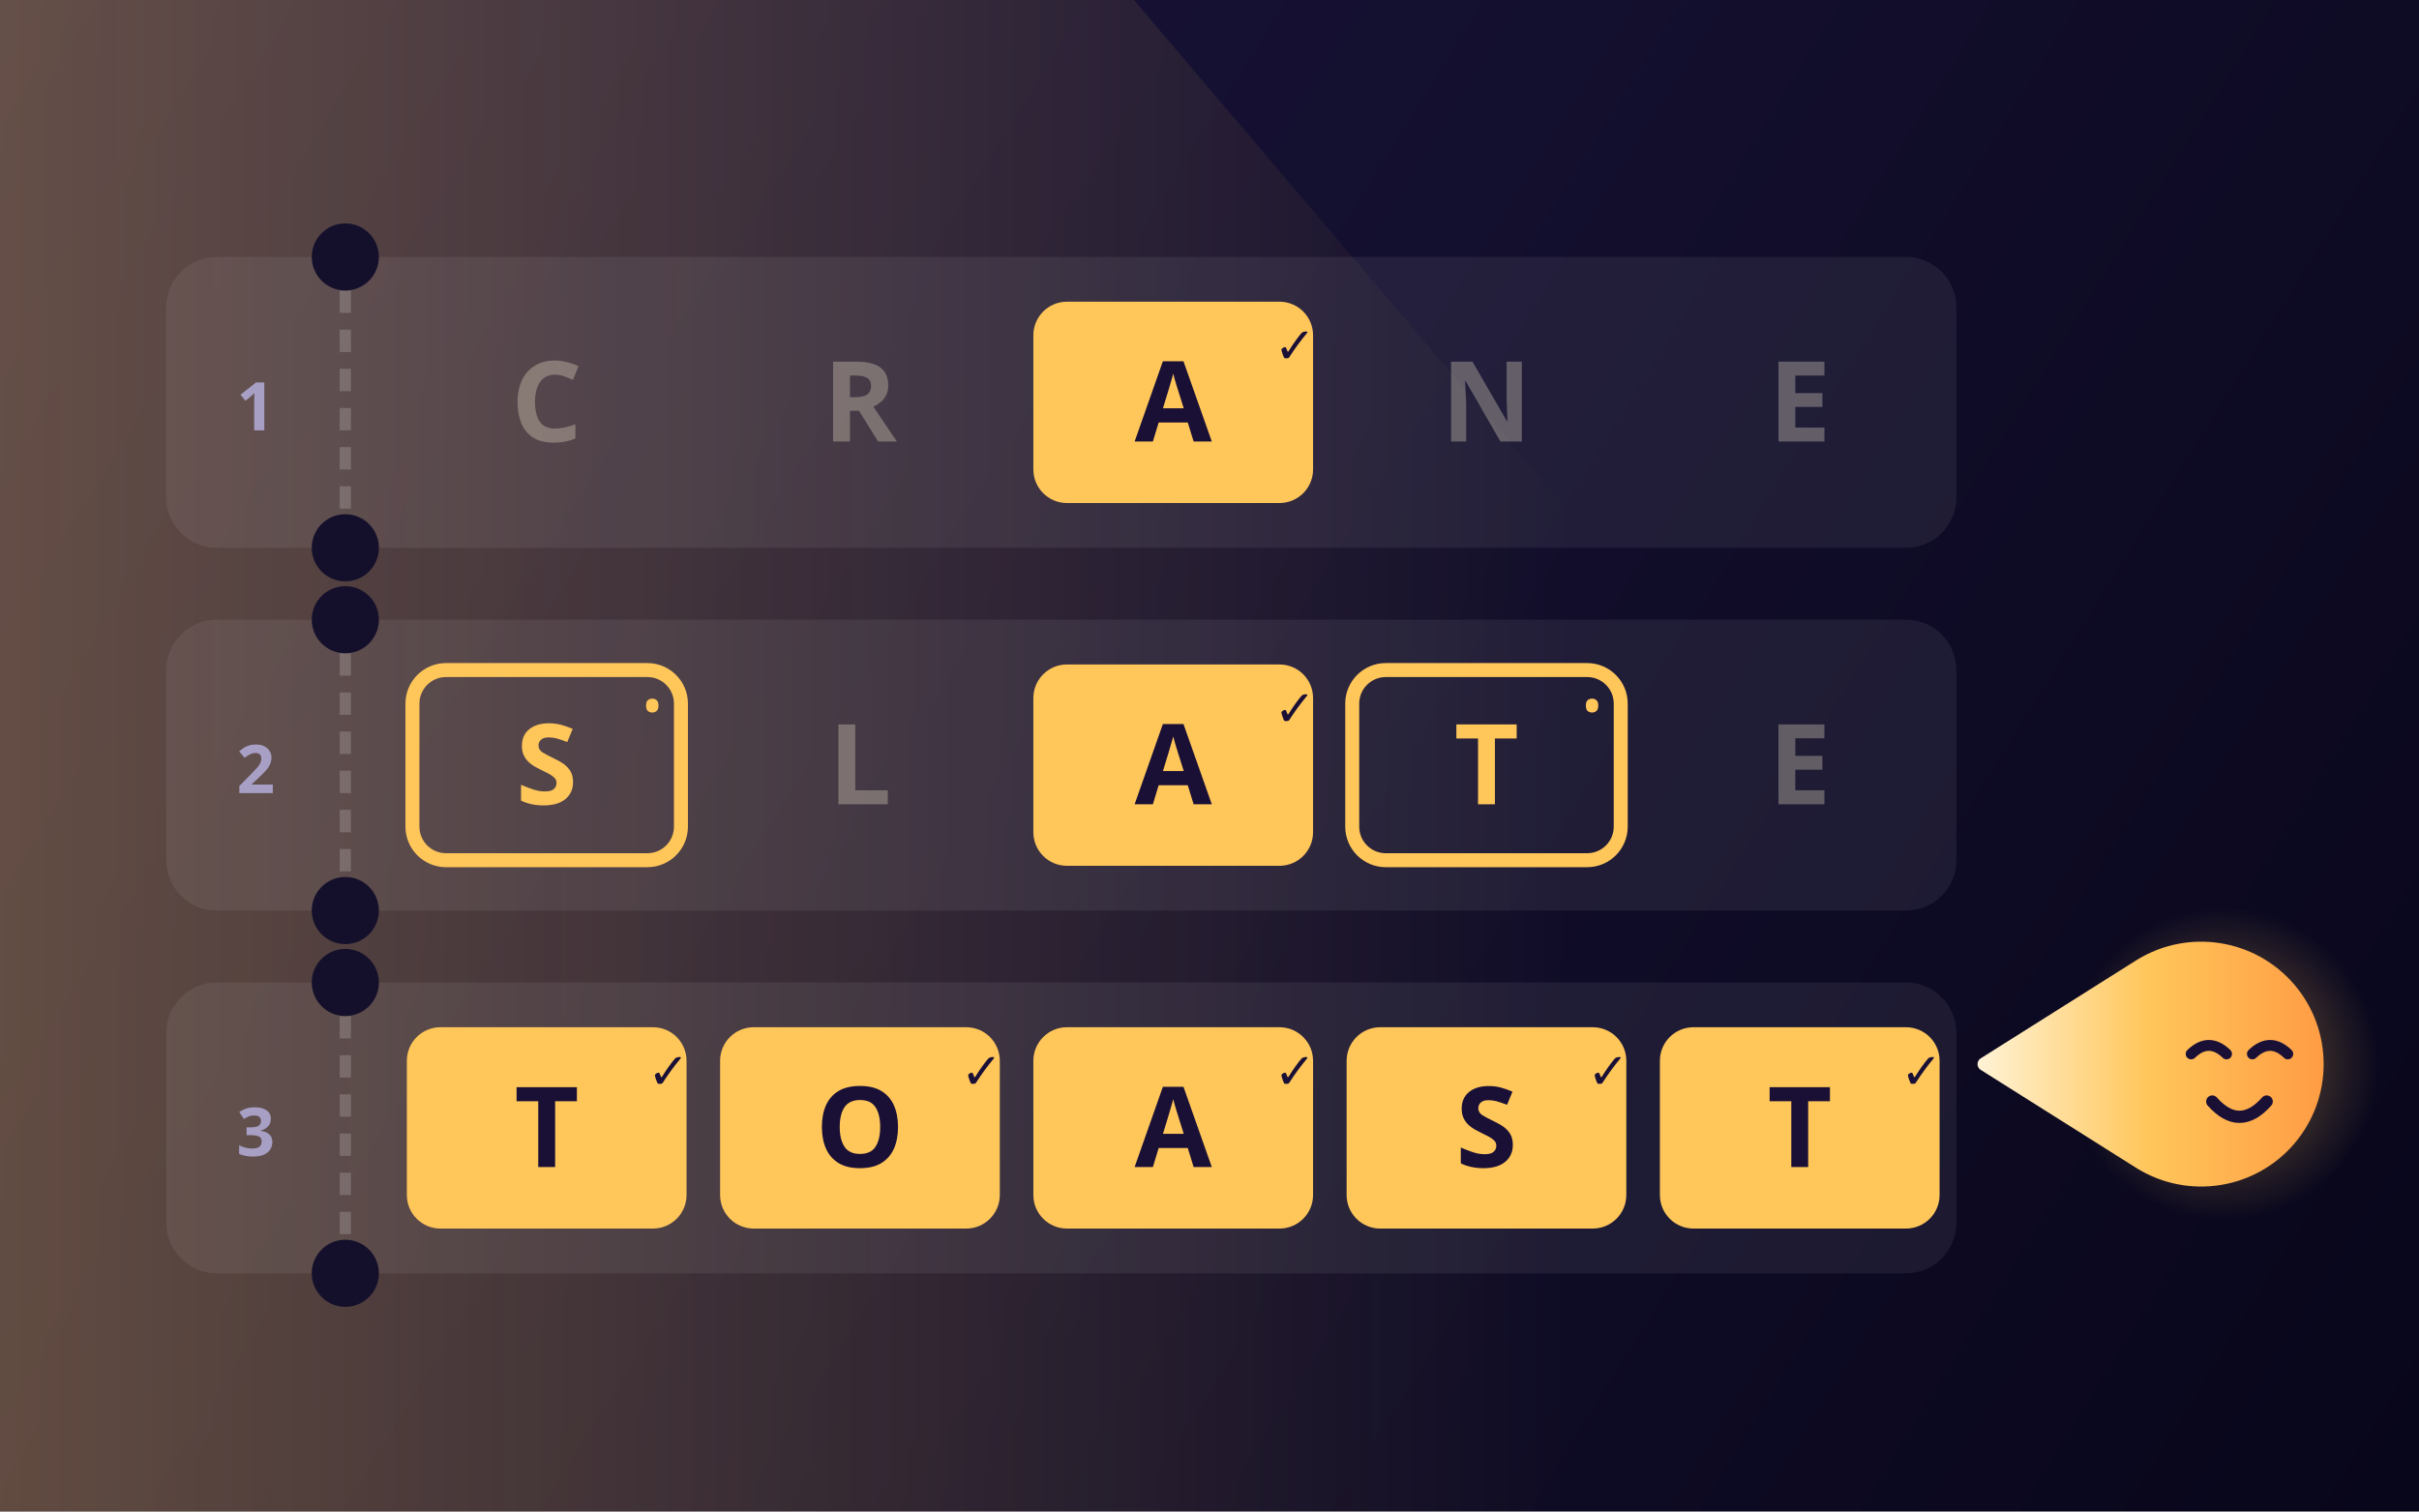
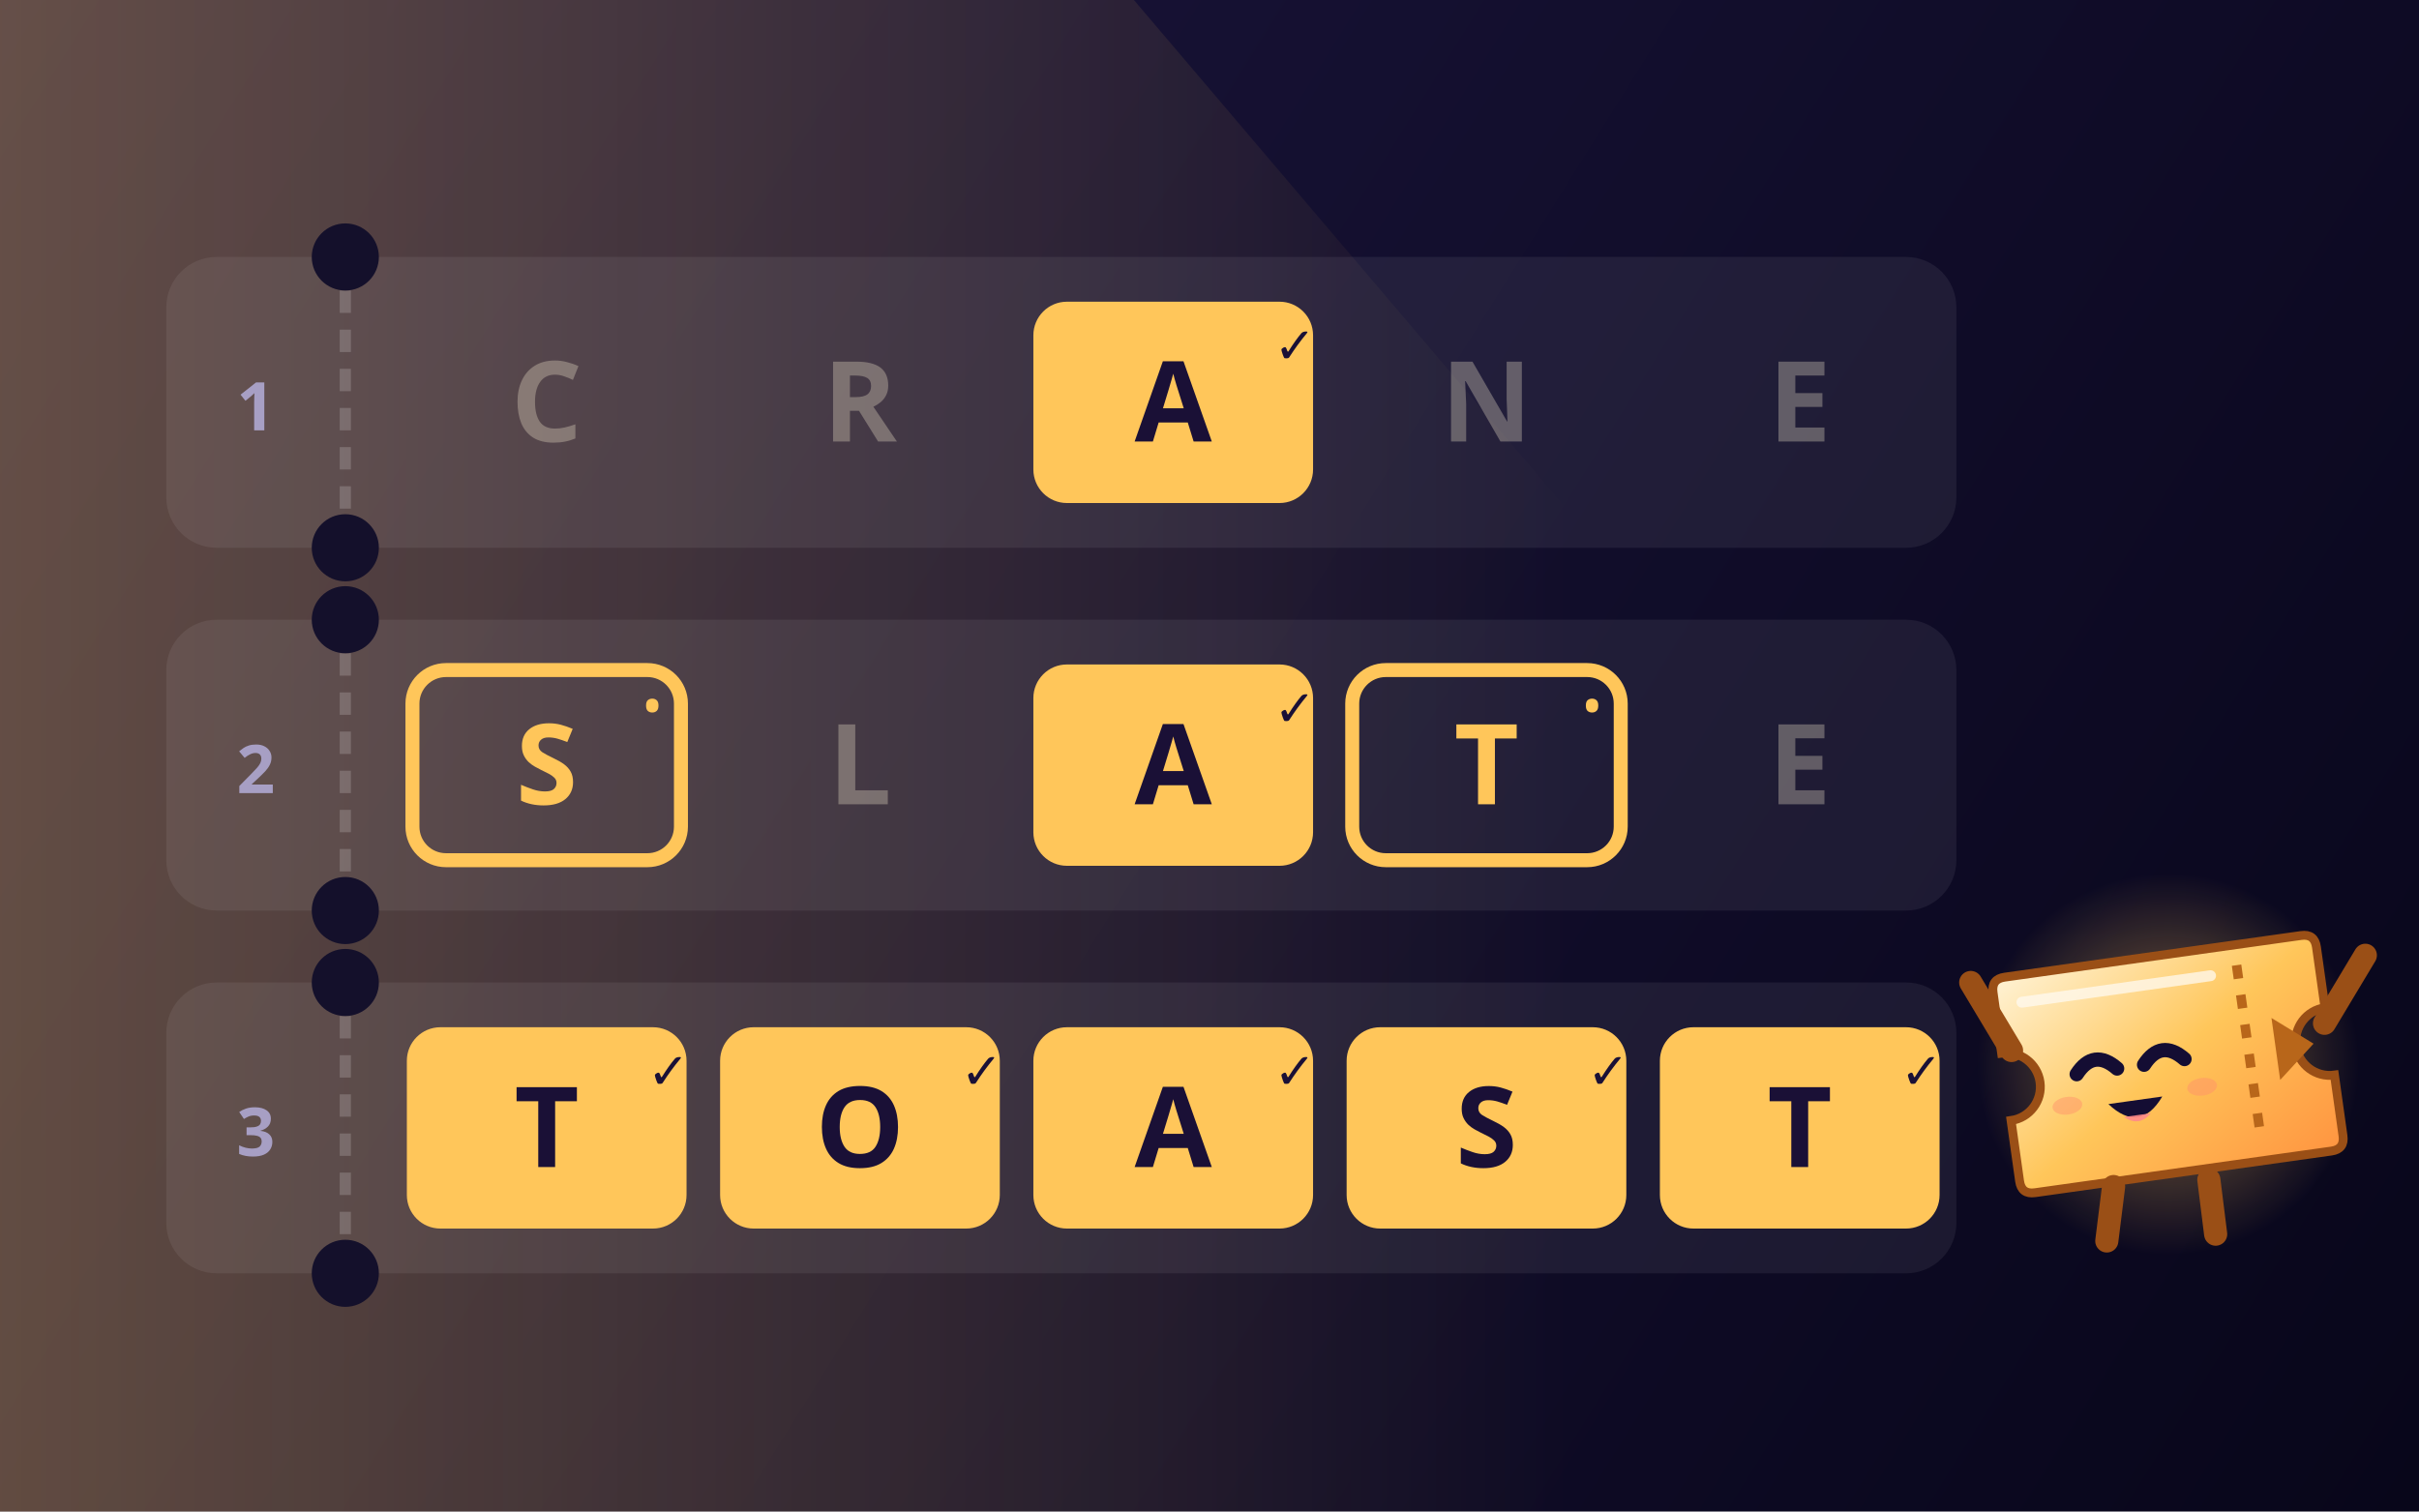
<svg xmlns="http://www.w3.org/2000/svg" viewBox="0 0 320 200" width="320" height="200">
  <defs>
    <linearGradient id="cwb" gradientUnits="userSpaceOnUse" x1="0" y1="0" x2="320" y2="200">
      <stop offset="0" stop-color="#1d1740" stop-opacity="1" />
      <stop offset="1" stop-color="#08061a" stop-opacity="1" />
    </linearGradient>
    <linearGradient id="cwl" gradientUnits="userSpaceOnUse" x1="0" y1="0" x2="320" y2="0">
      <stop offset="0" stop-color="#ffc65a" stop-opacity="0.32" />
      <stop offset="0.65" stop-color="#ffc65a" stop-opacity="0" />
    </linearGradient>
  </defs>
  <rect width="320" height="200" fill="url(#cwb)" />
  <path d="M0 0 L150 0 L320 200 L0 200 Z" fill="url(#cwl)" />
  <g transform="translate(22 34) scale(.74)">
    <rect width="320" height="52" rx="9" fill="#ffffff" fill-opacity=".07" />
    <line x1="32" y1="6" x2="32" y2="46" stroke="#ffffff" stroke-opacity=".18" stroke-width="2" stroke-dasharray="4 3" />
    <circle cx="32" cy="0" r="6" fill="#14102b" />
    <circle cx="32" cy="52" r="6" fill="#14102b" />
    <text x="16" y="31" text-anchor="middle" font-family="Bricolage Grotesque, sans-serif" font-weight="700" font-size="12" fill="#a79fc4">1</text>
    <text x="68.0" y="33" text-anchor="middle" font-family="Bricolage Grotesque, sans-serif" font-weight="800" font-size="20" fill="#fff3d6" fill-opacity=".3">C</text>
    <text x="124.0" y="33" text-anchor="middle" font-family="Bricolage Grotesque, sans-serif" font-weight="800" font-size="20" fill="#fff3d6" fill-opacity=".3">R</text>
    <rect x="155.0" y="8" width="50.0" height="36" rx="6" fill="#ffc65a" />
    <text x="180.0" y="33" text-anchor="middle" font-family="Bricolage Grotesque, sans-serif" font-weight="800" font-size="20" fill="#1a1036">A</text>
    <text x="198.0" y="19" font-size="9" fill="#1a1036" font-family="sans-serif">✓</text>
    <text x="236.0" y="33" text-anchor="middle" font-family="Bricolage Grotesque, sans-serif" font-weight="800" font-size="20" fill="#fff3d6" fill-opacity=".3">N</text>
    <text x="292.0" y="33" text-anchor="middle" font-family="Bricolage Grotesque, sans-serif" font-weight="800" font-size="20" fill="#fff3d6" fill-opacity=".3">E</text>
  </g>
  <g transform="translate(22 82) scale(.74)">
    <rect width="320" height="52" rx="9" fill="#ffffff" fill-opacity=".07" />
    <line x1="32" y1="6" x2="32" y2="46" stroke="#ffffff" stroke-opacity=".18" stroke-width="2" stroke-dasharray="4 3" />
    <circle cx="32" cy="0" r="6" fill="#14102b" />
    <circle cx="32" cy="52" r="6" fill="#14102b" />
    <text x="16" y="31" text-anchor="middle" font-family="Bricolage Grotesque, sans-serif" font-weight="700" font-size="12" fill="#a79fc4">2</text>
    <rect x="44.0" y="9" width="48.0" height="34" rx="6" fill="none" stroke="#ffc65a" stroke-width="2.5" />
    <text x="68.0" y="33" text-anchor="middle" font-family="Bricolage Grotesque, sans-serif" font-weight="800" font-size="20" fill="#ffc65a">S</text>
    <text x="85.0" y="19" font-size="10" fill="#ffc65a" font-family="sans-serif">•</text>
    <text x="124.0" y="33" text-anchor="middle" font-family="Bricolage Grotesque, sans-serif" font-weight="800" font-size="20" fill="#fff3d6" fill-opacity=".3">L</text>
    <rect x="155.0" y="8" width="50.0" height="36" rx="6" fill="#ffc65a" />
    <text x="180.0" y="33" text-anchor="middle" font-family="Bricolage Grotesque, sans-serif" font-weight="800" font-size="20" fill="#1a1036">A</text>
    <text x="198.0" y="19" font-size="9" fill="#1a1036" font-family="sans-serif">✓</text>
    <rect x="212.0" y="9" width="48.0" height="34" rx="6" fill="none" stroke="#ffc65a" stroke-width="2.5" />
    <text x="236.0" y="33" text-anchor="middle" font-family="Bricolage Grotesque, sans-serif" font-weight="800" font-size="20" fill="#ffc65a">T</text>
    <text x="253.0" y="19" font-size="10" fill="#ffc65a" font-family="sans-serif">•</text>
    <text x="292.0" y="33" text-anchor="middle" font-family="Bricolage Grotesque, sans-serif" font-weight="800" font-size="20" fill="#fff3d6" fill-opacity=".3">E</text>
  </g>
  <g transform="translate(22 130) scale(.74)">
    <rect width="320" height="52" rx="9" fill="#ffffff" fill-opacity=".07" />
    <line x1="32" y1="6" x2="32" y2="46" stroke="#ffffff" stroke-opacity=".18" stroke-width="2" stroke-dasharray="4 3" />
    <circle cx="32" cy="0" r="6" fill="#14102b" />
    <circle cx="32" cy="52" r="6" fill="#14102b" />
    <text x="16" y="31" text-anchor="middle" font-family="Bricolage Grotesque, sans-serif" font-weight="700" font-size="12" fill="#a79fc4">3</text>
    <rect x="43.0" y="8" width="50.0" height="36" rx="6" fill="#ffc65a" />
    <text x="68.0" y="33" text-anchor="middle" font-family="Bricolage Grotesque, sans-serif" font-weight="800" font-size="20" fill="#1a1036">T</text>
    <text x="86.0" y="19" font-size="9" fill="#1a1036" font-family="sans-serif">✓</text>
    <rect x="99.0" y="8" width="50.0" height="36" rx="6" fill="#ffc65a" />
    <text x="124.0" y="33" text-anchor="middle" font-family="Bricolage Grotesque, sans-serif" font-weight="800" font-size="20" fill="#1a1036">O</text>
    <text x="142.0" y="19" font-size="9" fill="#1a1036" font-family="sans-serif">✓</text>
    <rect x="155.0" y="8" width="50.0" height="36" rx="6" fill="#ffc65a" />
    <text x="180.0" y="33" text-anchor="middle" font-family="Bricolage Grotesque, sans-serif" font-weight="800" font-size="20" fill="#1a1036">A</text>
    <text x="198.0" y="19" font-size="9" fill="#1a1036" font-family="sans-serif">✓</text>
    <rect x="211.0" y="8" width="50.0" height="36" rx="6" fill="#ffc65a" />
    <text x="236.0" y="33" text-anchor="middle" font-family="Bricolage Grotesque, sans-serif" font-weight="800" font-size="20" fill="#1a1036">S</text>
    <text x="254.0" y="19" font-size="9" fill="#1a1036" font-family="sans-serif">✓</text>
    <rect x="267.0" y="8" width="50.0" height="36" rx="6" fill="#ffc65a" />
    <text x="292.0" y="33" text-anchor="middle" font-family="Bricolage Grotesque, sans-serif" font-weight="800" font-size="20" fill="#1a1036">T</text>
    <text x="310.0" y="19" font-size="9" fill="#1a1036" font-family="sans-serif">✓</text>
  </g>
  <g transform="translate(258 112) scale(0.9)">
    <defs>
-       <linearGradient id="pwf" gradientUnits="userSpaceOnUse" x1="4" y1="0" x2="60" y2="0">
-         <stop offset="0" stop-color="#fff3d6" stop-opacity="1" />
-         <stop offset="0.45" stop-color="#ffc65a" stop-opacity="1" />
-         <stop offset="1" stop-color="#ff9440" stop-opacity="1" />
+       <linearGradient id="st5-gold" x1="0" y1="0" x2="1" y2="1">
+         <stop offset="0" stop-color="#fff3d6" />
+         <stop offset=".5" stop-color="#ffc65a" />
+         <stop offset="1" stop-color="#ff9440" />
      </linearGradient>
-       <radialGradient id="pwg" gradientUnits="userSpaceOnUse" cx="40" cy="32" r="23">
-         <stop offset="0" stop-color="#ffc65a" stop-opacity="0.45" />
+       <radialGradient id="st5-glow">
+         <stop offset="0" stop-color="#ffc65a" stop-opacity=".5" />
        <stop offset="1" stop-color="#ffc65a" stop-opacity="0" />
      </radialGradient>
    </defs>
-     <circle cx="40" cy="32" r="23" fill="url(#pwg)" />
-     <path d="M5 32 L28 17.5 A17 17 0 1 1 28 46.5 Z" fill="url(#pwf)" stroke="url(#pwf)" stroke-width="2" stroke-linejoin="round" />
-     <path d="M35.4 30.5 Q38 28 40.6 30.5" fill="none" stroke="#1a1036" stroke-width="1.6" stroke-linecap="round" />
-     <path d="M44.4 30.5 Q47 28 49.6 30.5" fill="none" stroke="#1a1036" stroke-width="1.6" stroke-linecap="round" />
-     <path d="M38.5 37.5 Q42.5 42 46.5 37.5" fill="none" stroke="#1a1036" stroke-width="1.8" stroke-linecap="round" />
+     <circle cx="32" cy="32" r="28" fill="url(#st5-glow)" />
+     <g transform="rotate(-8 32 32)">
+       <path d="M10 16 H54 Q56 16 56 18 V27 A5 5 0 0 0 56 37 V46 Q56 48 54 48 H10 Q8 48 8 46 V37 A5 5 0 0 0 8 27 V18 Q8 16 10 16Z" fill="url(#st5-gold)" stroke="#9a4f16" stroke-width="1.3" />
+       <path d="M44 19 V45" stroke="#b8661a" stroke-width="1.4" stroke-dasharray="2 2.4" />
+       <path d="M48 27.4 L53.6 32 L48 36.6Z" fill="#b8661a" />
+       <path d="M12 20 H40" stroke="#fffaf0" stroke-width="1.6" opacity=".75" stroke-linecap="round" />
+       <path d="M18.5 31.6 Q21.5 28.15 24.5 31.6" stroke="#140d33" stroke-width="2.1" fill="none" stroke-linecap="round" />
+       <path d="M28.5 31.6 Q31.5 28.15 34.5 31.6" stroke="#140d33" stroke-width="2.1" fill="none" stroke-linecap="round" />
+       <path d="M22.5 36.6 Q26.5 41.6 30.5 36.6 Z" fill="#140d33" />
+       <path d="M24.5 38.8 Q26.5 40.6 28.5 38.8" fill="#ff8a8a" opacity=".9" />
+       <ellipse cx="16.5" cy="36" rx="2.2" ry="1.3" fill="#ff8f6a" opacity=".45" />
+       <ellipse cx="36.5" cy="36" rx="2.2" ry="1.3" fill="#ff8f6a" opacity=".45" />
+     </g>
+     <path d="M9 30 L3 20" stroke="#9a4f16" stroke-width="3.4" fill="none" stroke-linecap="round" stroke-linejoin="round" />
+     <path d="M55 26 L61 16" stroke="#9a4f16" stroke-width="3.4" fill="none" stroke-linecap="round" stroke-linejoin="round" />
+     <path d="M24 50 L23 58" stroke="#9a4f16" stroke-width="3.4" fill="none" stroke-linecap="round" stroke-linejoin="round" />
+     <path d="M38 49 L39 57" stroke="#9a4f16" stroke-width="3.4" fill="none" stroke-linecap="round" stroke-linejoin="round" />
  </g>
</svg>
